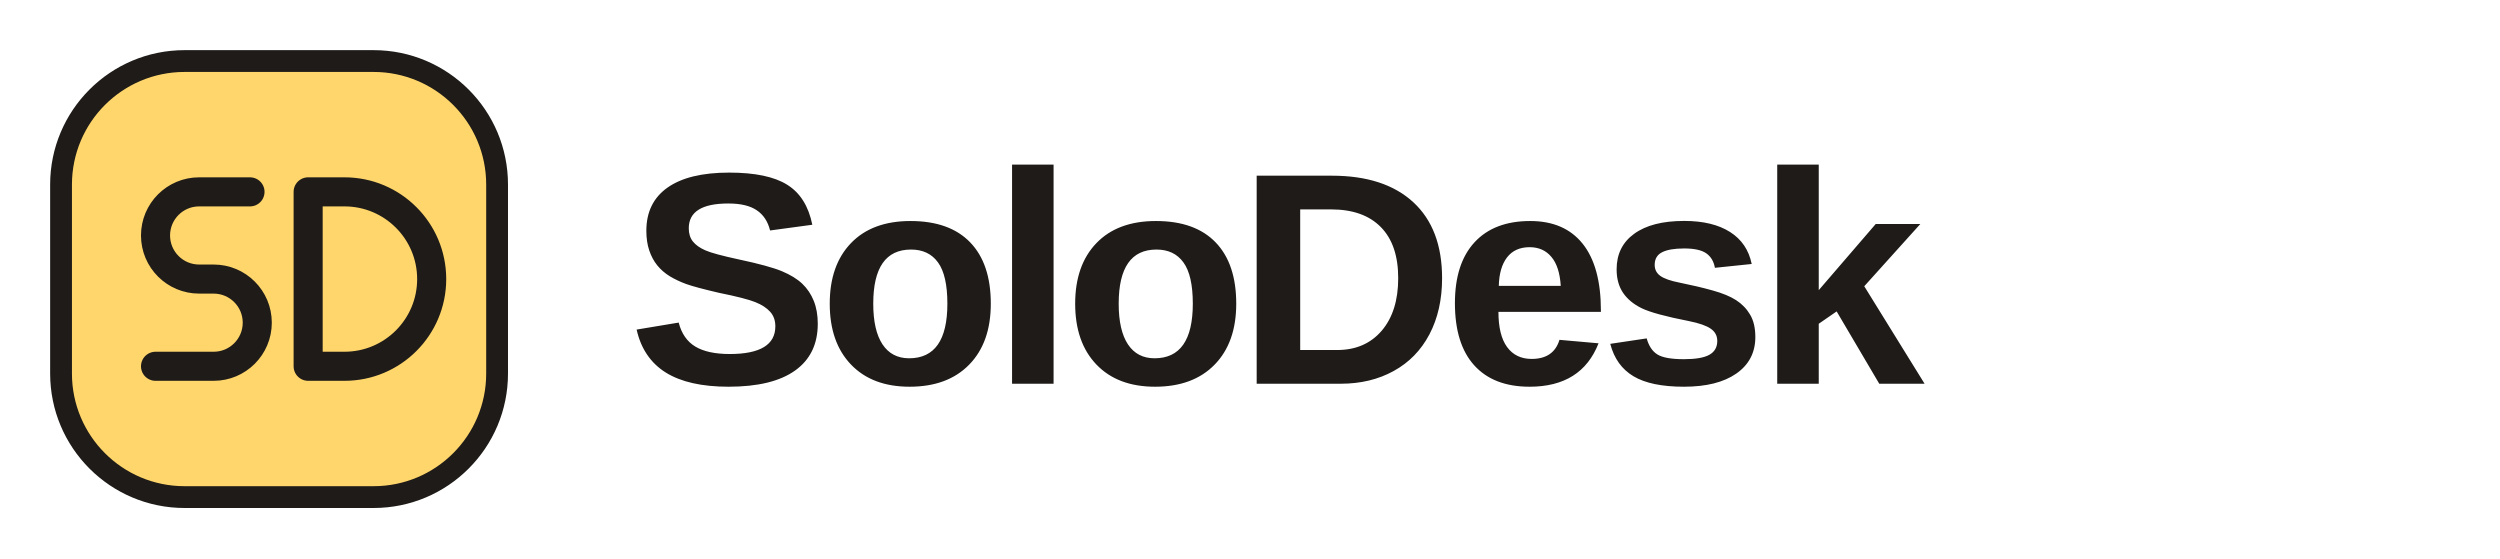
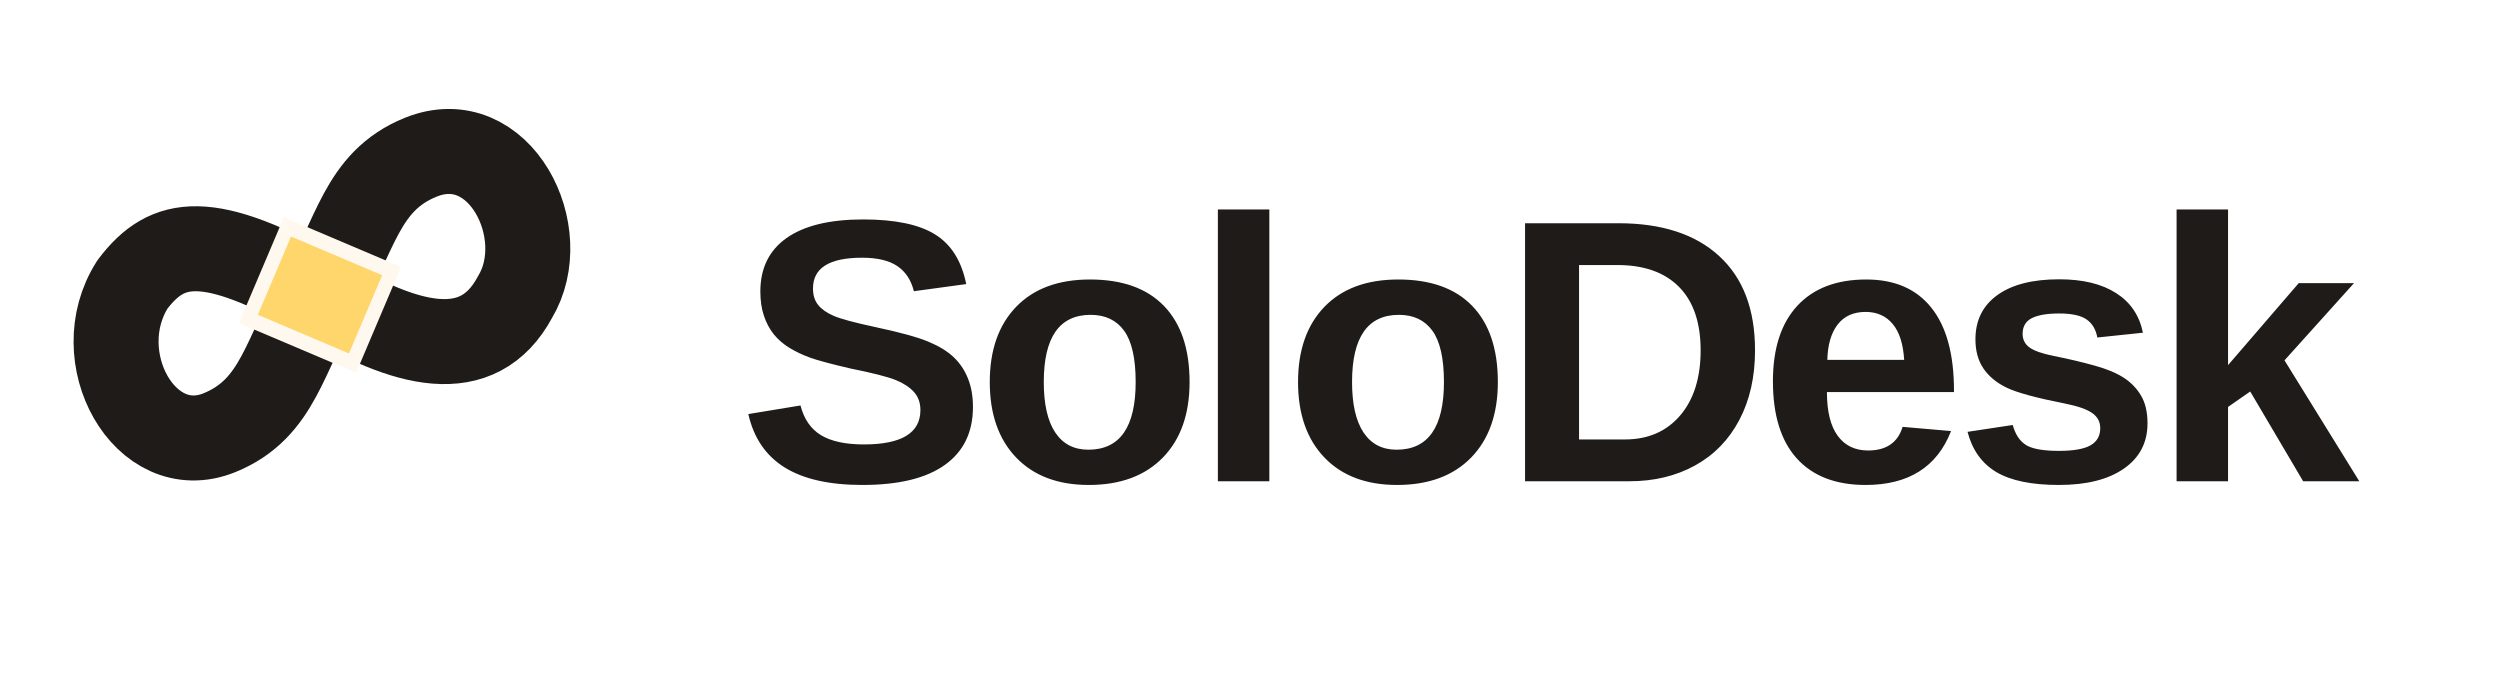
- <svg xmlns="http://www.w3.org/2000/svg" viewBox="0 0 430 96" fill="none">
-   <g transform="translate(8 8) scale(1.25)">
-     <rect x="2" y="2" width="60" height="60" rx="17" fill="#FFD66B" stroke="#1E1B18" stroke-width="3" />
-     <path d="M28 20h-7a6 6 0 0 0 0 12h2a6 6 0 0 1 0 12h-8M36 20h5a12 12 0 0 1 0 24h-5V20Z" stroke="#1E1B18" stroke-width="4" stroke-linecap="round" stroke-linejoin="round" />
+ <svg xmlns="http://www.w3.org/2000/svg" viewBox="0 0 400 108" fill="none">
+   <g transform="translate(0 -4) scale(.8)">
+     <g transform="rotate(-22 64 64)">
+       <path d="M64 64C48 44 40 42 30 48C16 58 19 82 35 82C48 82 53 72 64 64C75 56 80 46 93 46C110 46 112 70 100 79C88 89 76 80 64 64Z" fill="none" stroke="#1E1B18" stroke-width="17" stroke-linejoin="round" />
+       <path d="M55 55L73 73" stroke="#FFF8EE" stroke-width="23" />
+       <path d="M57 57L71 71" stroke="#FFD66B" stroke-width="17" />
+     </g>
  </g>
-   <text x="108" y="66" fill="#1E1B18" font-family="Segoe UI,Arial,sans-serif" font-size="52" font-weight="800" letter-spacing="-2">SoloDesk</text>
+   <text x="118" y="77" fill="#1E1B18" font-family="Segoe UI,Arial,sans-serif" font-size="60" font-weight="800" letter-spacing="-2">SoloDesk</text>
</svg>
